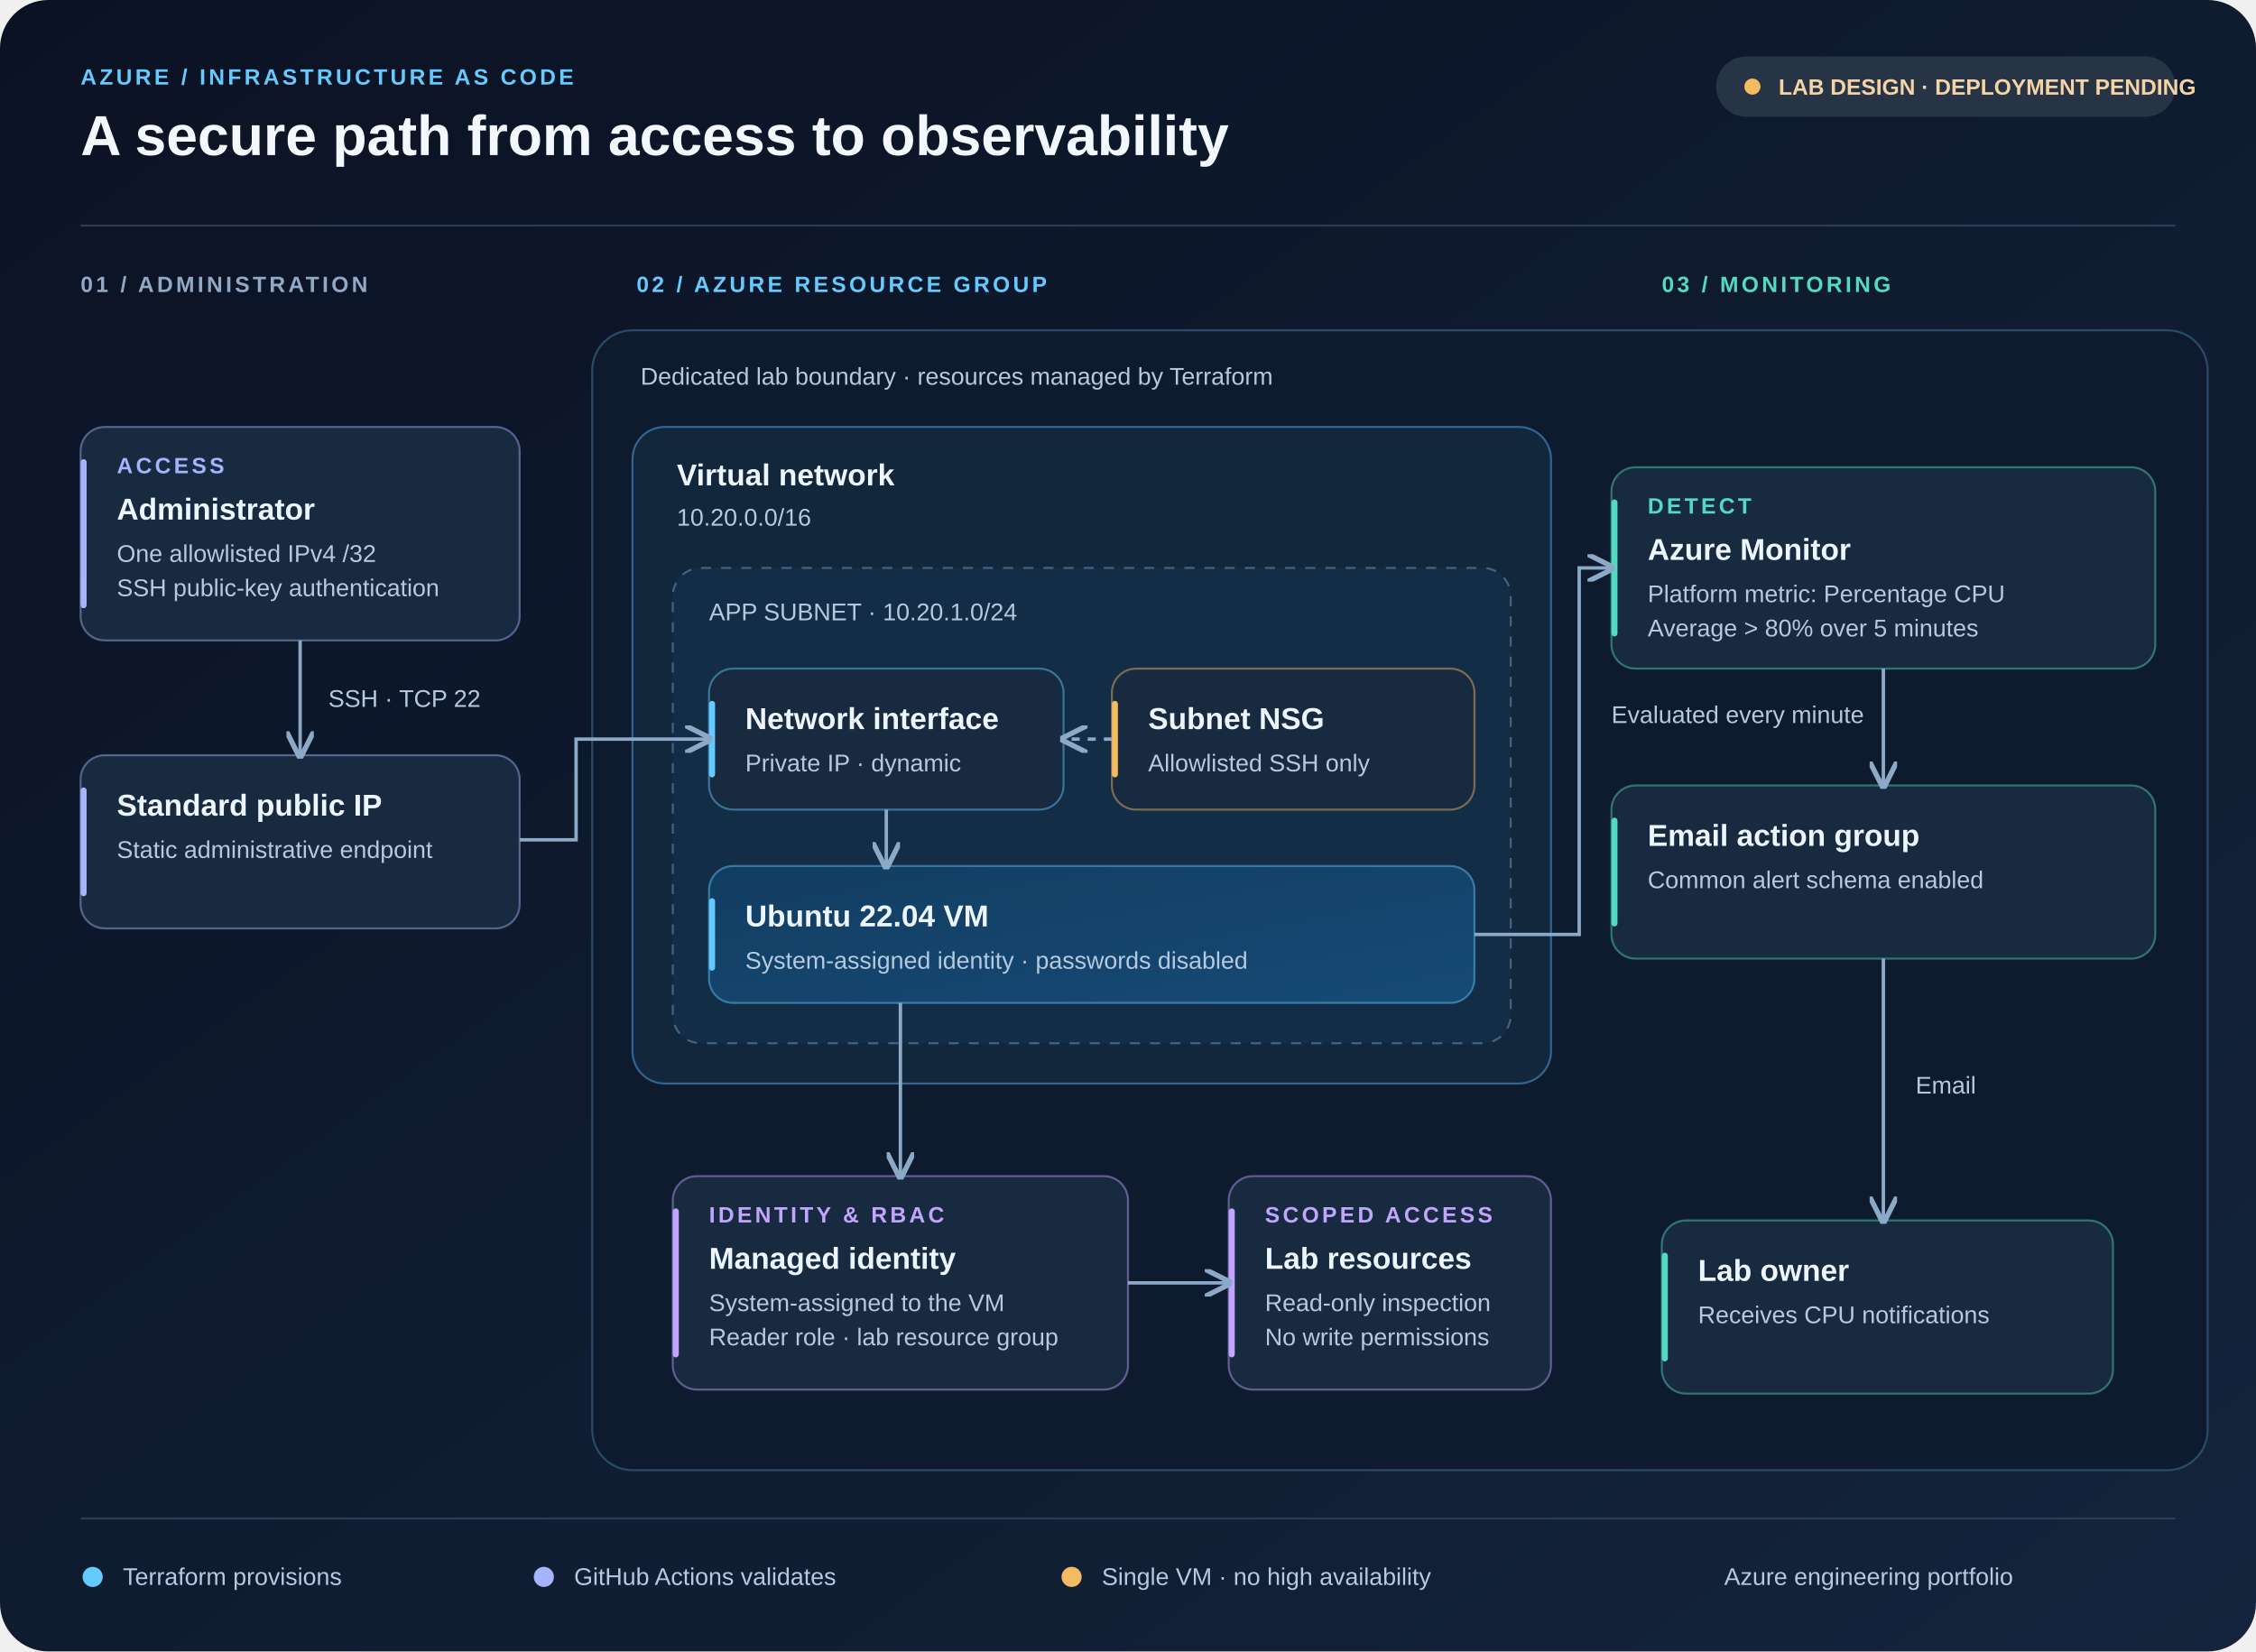
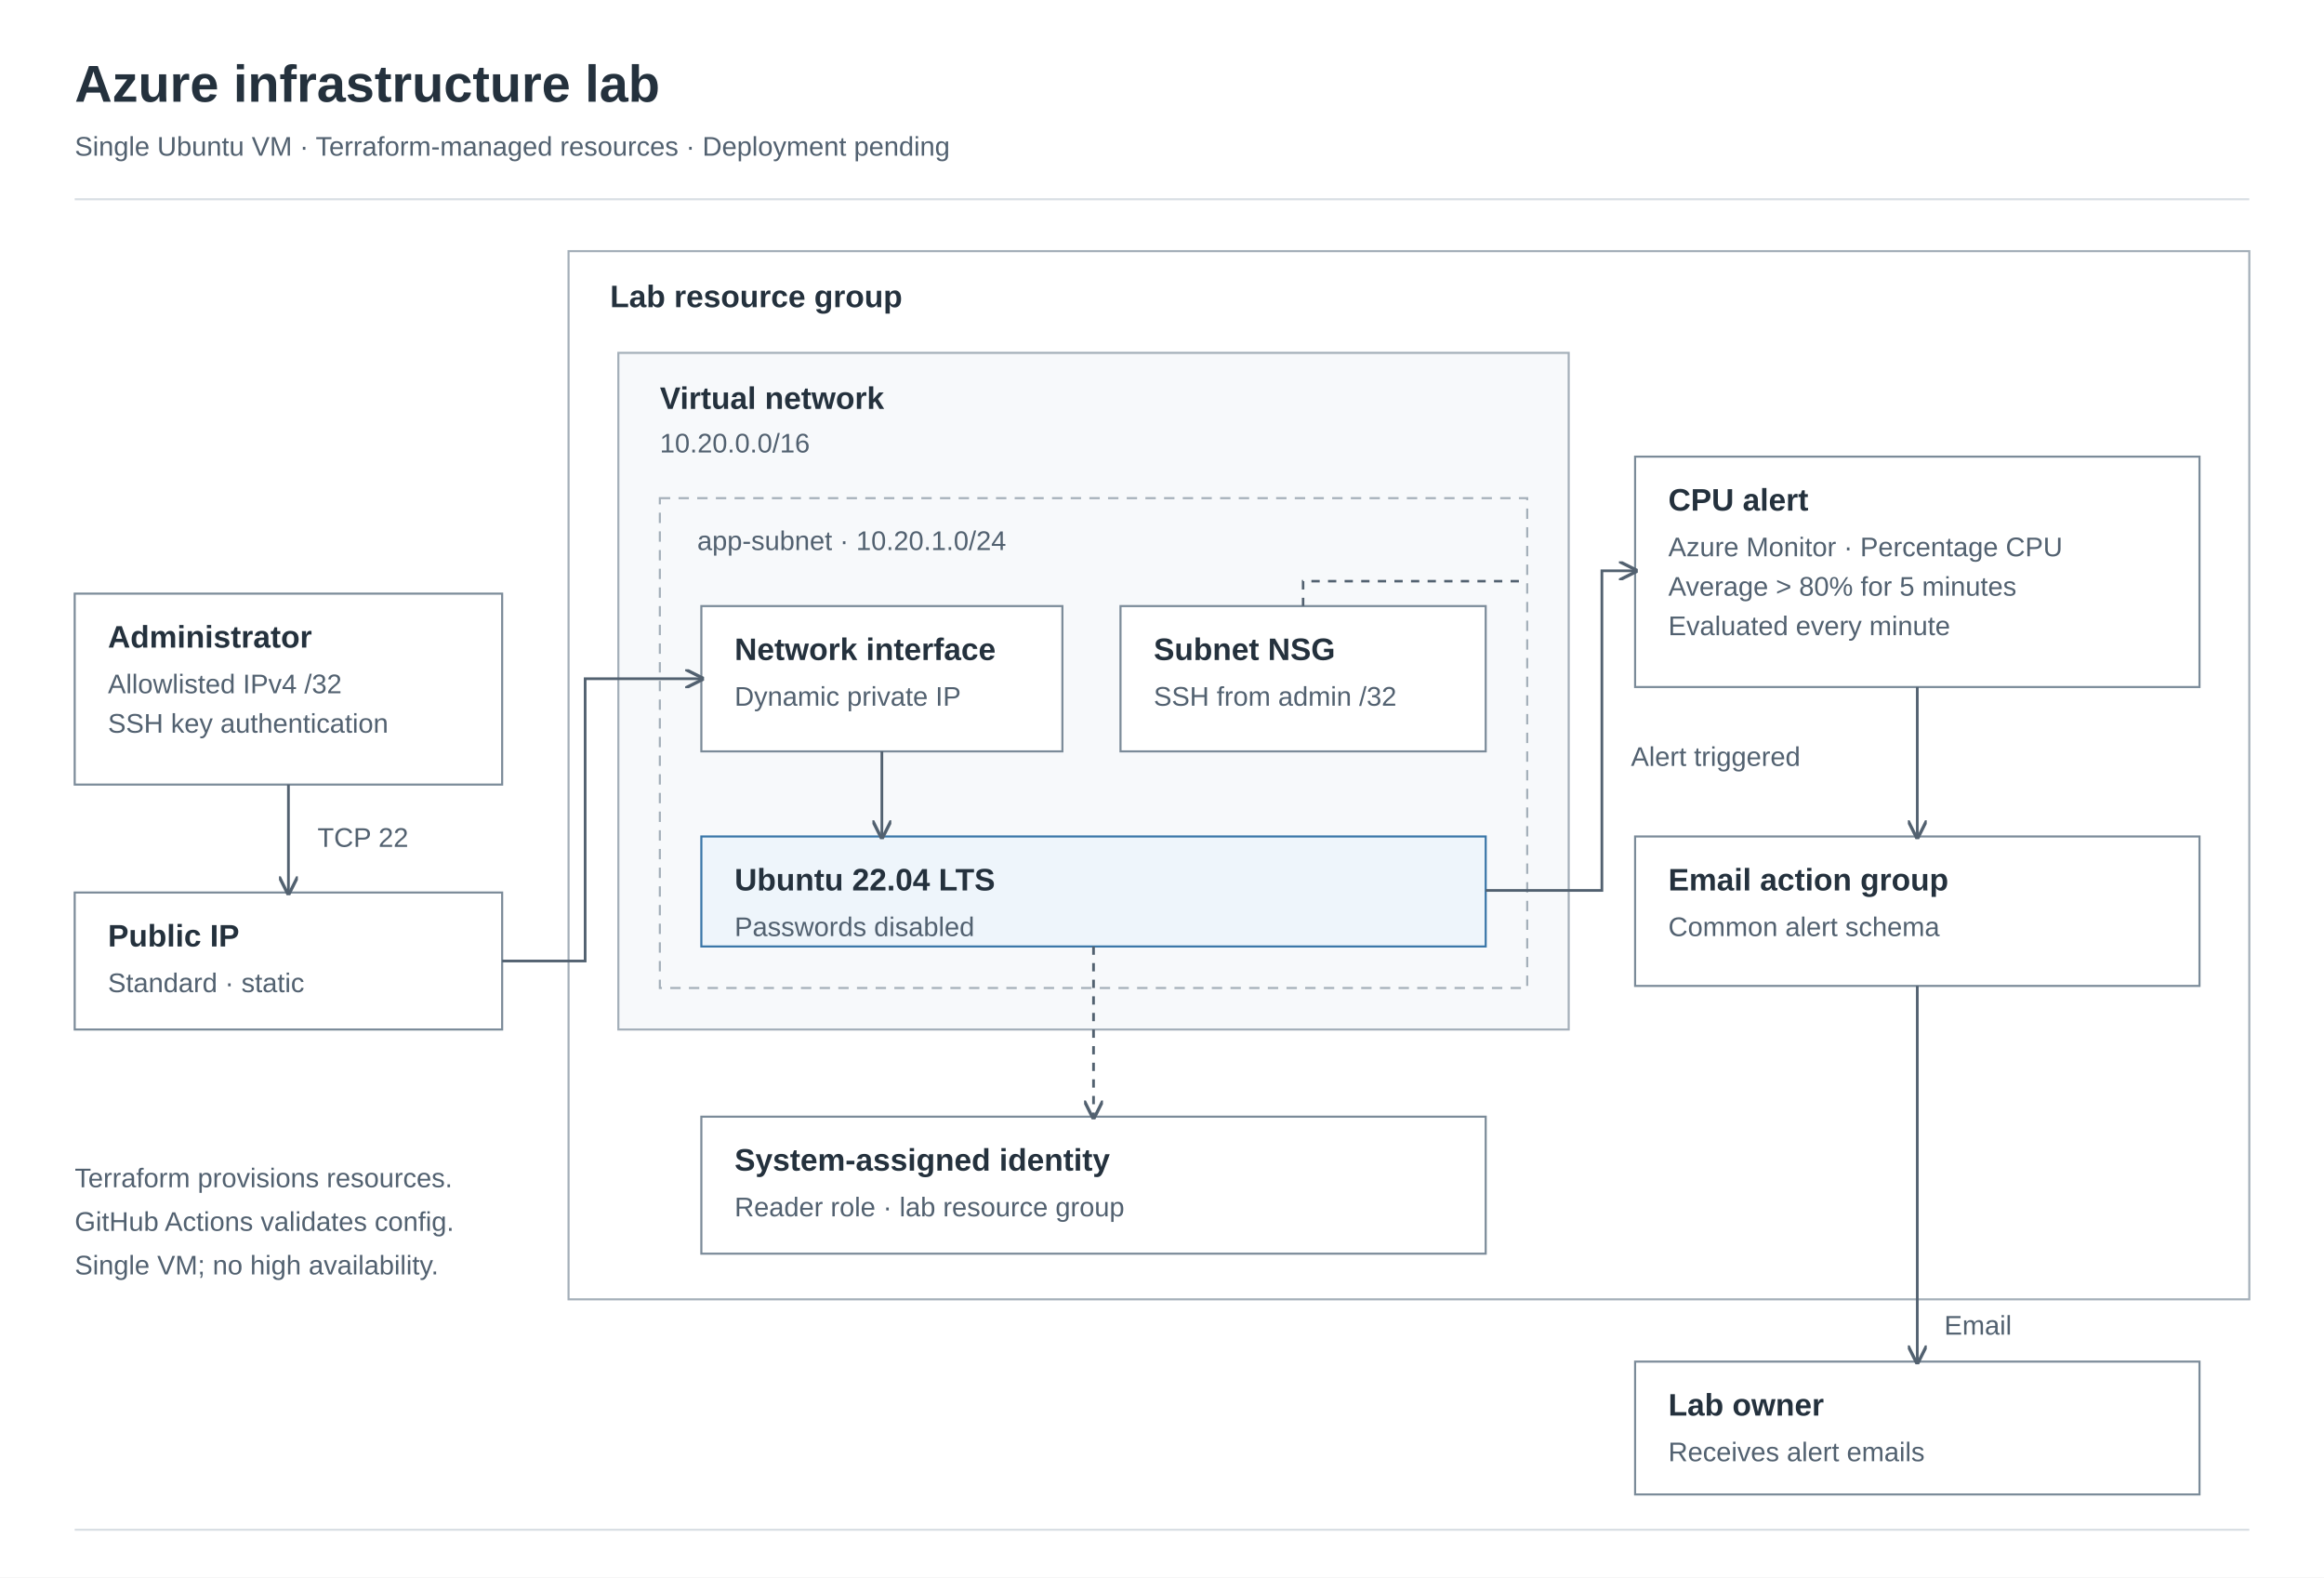
- <svg xmlns="http://www.w3.org/2000/svg" width="1120" height="820" viewBox="0 0 1120 820" role="img" aria-labelledby="title desc">
+ <svg xmlns="http://www.w3.org/2000/svg" width="1120" height="760" viewBox="0 0 1120 760" role="img" aria-labelledby="title desc">
  <defs>
-     <linearGradient id="bg" x2="1" y2="1">
-       <stop stop-color="#0b1223" />
-       <stop offset="1" stop-color="#13243c" />
-     </linearGradient>
-     <linearGradient id="compute" x2="1" y2="1">
-       <stop stop-color="#123d62" />
-       <stop offset="1" stop-color="#164a75" />
-     </linearGradient>
-     <marker id="arrow" markerWidth="8" markerHeight="8" refX="7" refY="4" orient="auto">
-       <path d="M0 0 L8 4 L0 8" fill="none" stroke="#8ca9c8" stroke-width="1.5" />
+     <marker id="arrow" markerWidth="7" markerHeight="7" refX="6" refY="3.5" orient="auto">
+       <path d="M0 0 L7 3.5 L0 7" fill="none" stroke="#526170" stroke-width="1.2" />
    </marker>
    <style>
-     text { font-family: -apple-system, BlinkMacSystemFont, 'Segoe UI', Arial, sans-serif; }
-     .label { font-size: 15px; font-weight: 600; fill: #edf5ff; }
-     .sub { font-size: 12px; fill: #b5c9df; }
-     .over { font-size: 11px; font-weight: 700; letter-spacing: 1.5px; }
-     .line { fill: none; stroke: #8ca9c8; stroke-width: 1.7; marker-end: url(#arrow); }
-   </style>
+       text { font-family: Arial, Helvetica, sans-serif; fill: #24313d; }
+       .title { font-size: 25px; font-weight: 600; }
+       .label { font-size: 15px; font-weight: 600; }
+       .note { font-size: 13px; fill: #526170; }
+       .boundary { fill: none; stroke: #a4afb9; stroke-width: 1; }
+       .node { fill: #fff; stroke: #7b8b99; stroke-width: 1; }
+       .line { fill: none; stroke: #526170; stroke-width: 1.3; marker-end: url(#arrow); }
+     </style>
  </defs>
-   <rect width="1120" height="820" rx="24" fill="url(#bg)" />
-   <path d="M40 112 H1080" stroke="#2a3d55" />
-   <text x="40" y="42" class="over" fill="#65caff">AZURE / INFRASTRUCTURE AS CODE</text>
-   <text x="40" y="77" font-size="28" font-weight="700" fill="#f3f8ff">A secure path from access to observability</text>
-   <rect x="852" y="28" width="228" height="30" rx="15" fill="#263446" />
-   <circle cx="870" cy="43" r="4" fill="#f4bb62" />
-   <text x="883" y="47" font-size="11" font-weight="600" fill="#f4d4a4">LAB DESIGN · DEPLOYMENT PENDING</text>
-   <text x="40" y="145" class="over" fill="#91a9c4">01 / ADMINISTRATION</text>
-   <text x="316" y="145" class="over" fill="#65caff">02 / AZURE RESOURCE GROUP</text>
-   <text x="825" y="145" class="over" fill="#52dbc2">03 / MONITORING</text>
-   <rect x="294" y="164" width="802" height="566" rx="20" fill="#0e1b2e" stroke="#2a4a68" />
-   <text x="318" y="191" class="sub">Dedicated lab boundary · resources managed by Terraform</text>
-   <rect x="314" y="212" width="456" height="326" rx="16" fill="#12263c" stroke="#316491" />
-   <text x="336" y="241" class="label">Virtual network</text>
-   <text x="336" y="261" class="sub">10.20.0.0/16</text>
-   <rect x="334" y="282" width="416" height="236" rx="14" fill="#142d46" stroke="#416383" stroke-dasharray="5 5" />
-   <text x="352" y="308" class="sub">APP SUBNET · 10.20.1.0/24</text>
-   <rect x="40" y="212" width="218" height="106" rx="12" fill="#182a40" stroke="#a5b4fc" stroke-opacity="0.45" />
-   <rect x="40" y="228" width="3" height="74" rx="1.5" fill="#a5b4fc" />
-   <text x="58" y="235" class="over" fill="#a5b4fc">ACCESS</text>
-   <text x="58" y="258" class="label">Administrator</text>
-   <text x="58" y="279" class="sub">One allowlisted IPv4 /32</text>
-   <text x="58" y="296" class="sub">SSH public-key authentication</text>
-   <rect x="40" y="375" width="218" height="86" rx="12" fill="#182a40" stroke="#a5b4fc" stroke-opacity="0.45" />
-   <rect x="40" y="391" width="3" height="54" rx="1.5" fill="#a5b4fc" />
-   <text x="58" y="405" class="label">Standard public IP</text>
-   <text x="58" y="426" class="sub">Static administrative endpoint</text>
-   <rect x="352" y="332" width="176" height="70" rx="12" fill="#182a40" stroke="#65caff" stroke-opacity="0.45" />
-   <rect x="352" y="348" width="3" height="38" rx="1.5" fill="#65caff" />
-   <text x="370" y="362" class="label">Network interface</text>
-   <text x="370" y="383" class="sub">Private IP · dynamic</text>
-   <rect x="552" y="332" width="180" height="70" rx="12" fill="#182a40" stroke="#f4bb62" stroke-opacity="0.45" />
-   <rect x="552" y="348" width="3" height="38" rx="1.5" fill="#f4bb62" />
-   <text x="570" y="362" class="label">Subnet NSG</text>
-   <text x="570" y="383" class="sub">Allowlisted SSH only</text>
-   <rect x="352" y="430" width="380" height="68" rx="12" fill="url(#compute)" stroke="#65caff" stroke-opacity="0.45" />
-   <rect x="352" y="446" width="3" height="36" rx="1.5" fill="#65caff" />
-   <text x="370" y="460" class="label">Ubuntu 22.04 VM</text>
-   <text x="370" y="481" class="sub">System-assigned identity · passwords disabled</text>
-   <rect x="800" y="232" width="270" height="100" rx="12" fill="#182a40" stroke="#52dbc2" stroke-opacity="0.45" />
-   <rect x="800" y="248" width="3" height="68" rx="1.5" fill="#52dbc2" />
-   <text x="818" y="255" class="over" fill="#52dbc2">DETECT</text>
-   <text x="818" y="278" class="label">Azure Monitor</text>
-   <text x="818" y="299" class="sub">Platform metric: Percentage CPU</text>
-   <text x="818" y="316" class="sub">Average &gt; 80% over 5 minutes</text>
-   <rect x="800" y="390" width="270" height="86" rx="12" fill="#182a40" stroke="#52dbc2" stroke-opacity="0.45" />
-   <rect x="800" y="406" width="3" height="54" rx="1.5" fill="#52dbc2" />
-   <text x="818" y="420" class="label">Email action group</text>
-   <text x="818" y="441" class="sub">Common alert schema enabled</text>
-   <rect x="825" y="606" width="224" height="86" rx="12" fill="#182a40" stroke="#52dbc2" stroke-opacity="0.45" />
-   <rect x="825" y="622" width="3" height="54" rx="1.5" fill="#52dbc2" />
-   <text x="843" y="636" class="label">Lab owner</text>
-   <text x="843" y="657" class="sub">Receives CPU notifications</text>
-   <rect x="334" y="584" width="226" height="106" rx="12" fill="#182a40" stroke="#c2a5ff" stroke-opacity="0.45" />
-   <rect x="334" y="600" width="3" height="74" rx="1.5" fill="#c2a5ff" />
-   <text x="352" y="607" class="over" fill="#c2a5ff">IDENTITY &amp; RBAC</text>
-   <text x="352" y="630" class="label">Managed identity</text>
-   <text x="352" y="651" class="sub">System-assigned to the VM</text>
-   <text x="352" y="668" class="sub">Reader role · lab resource group</text>
-   <rect x="610" y="584" width="160" height="106" rx="12" fill="#182a40" stroke="#c2a5ff" stroke-opacity="0.45" />
-   <rect x="610" y="600" width="3" height="74" rx="1.5" fill="#c2a5ff" />
-   <text x="628" y="607" class="over" fill="#c2a5ff">SCOPED ACCESS</text>
-   <text x="628" y="630" class="label">Lab resources</text>
-   <text x="628" y="651" class="sub">Read-only inspection</text>
-   <text x="628" y="668" class="sub">No write permissions</text>
-   <path class="line" d="M149 318 V375" />
-   <text x="163" y="351" class="sub">SSH · TCP 22</text>
-   <path class="line" d="M258 417 H286 V367 H352" />
-   <path class="line" d="M440 402 V430" />
-   <path class="line" d="M552 367 H528" stroke-dasharray="4 4" />
-   <path class="line" d="M732 464 H784 V282 H800" />
-   <text x="800" y="359" class="sub">Evaluated every minute</text>
-   <path class="line" d="M935 332 V390" />
-   <path class="line" d="M935 476 V606" />
-   <text x="951" y="543" class="sub">Email</text>
-   <path class="line" d="M447 498 V584" />
-   <path class="line" d="M560 637 H610" />
-   <path d="M40 754 H1080" stroke="#2a3d55" />
-   <circle cx="46" cy="783" r="5" fill="#65caff" />
-   <text x="61" y="787" class="sub">Terraform provisions</text>
-   <circle cx="270" cy="783" r="5" fill="#a5b4fc" />
-   <text x="285" y="787" class="sub">GitHub Actions validates</text>
-   <circle cx="532" cy="783" r="5" fill="#f4bb62" />
-   <text x="547" y="787" class="sub">Single VM · no high availability</text>
-   <text x="856" y="787" class="sub">Azure engineering portfolio</text>
+   <rect width="1120" height="760" fill="#fff" />
+   <text x="36" y="49" class="title">Azure infrastructure lab</text>
+   <text x="36" y="75" class="note">Single Ubuntu VM · Terraform-managed resources · Deployment pending</text>
+   <path d="M36 96 H1084" stroke="#d9dfe4" />
+   <rect x="274" y="121" width="810" height="505" class="boundary" />
+   <text x="294" y="148" class="label">Lab resource group</text>
+   <rect x="298" y="170" width="458" height="326" fill="#f7f9fb" stroke="#a4afb9" />
+   <text x="318" y="197" class="label">Virtual network</text>
+   <text x="318" y="218" class="note">10.20.0.0/16</text>
+   <rect x="318" y="240" width="418" height="236" class="boundary" stroke-dasharray="5 4" />
+   <text x="336" y="265" class="note">app-subnet · 10.20.1.0/24</text>
+   <rect x="36" y="286" width="206" height="92" class="node" />
+   <text x="52" y="312" class="label">Administrator</text>
+   <text x="52" y="334" class="note">Allowlisted IPv4 /32</text>
+   <text x="52" y="353" class="note">SSH key authentication</text>
+   <rect x="36" y="430" width="206" height="66" class="node" />
+   <text x="52" y="456" class="label">Public IP</text>
+   <text x="52" y="478" class="note">Standard · static</text>
+   <rect x="338" y="292" width="174" height="70" class="node" />
+   <text x="354" y="318" class="label">Network interface</text>
+   <text x="354" y="340" class="note">Dynamic private IP</text>
+   <rect x="540" y="292" width="176" height="70" class="node" />
+   <text x="556" y="318" class="label">Subnet NSG</text>
+   <text x="556" y="340" class="note">SSH from admin /32</text>
+   <rect x="338" y="403" width="378" height="53" class="node" style="fill: #eef5fb; stroke: #3976a8;" />
+   <text x="354" y="429" class="label">Ubuntu 22.04 LTS</text>
+   <text x="354" y="451" class="note">Passwords disabled</text>
+   <rect x="788" y="220" width="272" height="111" class="node" />
+   <text x="804" y="246" class="label">CPU alert</text>
+   <text x="804" y="268" class="note">Azure Monitor · Percentage CPU</text>
+   <text x="804" y="287" class="note">Average &gt; 80% for 5 minutes</text>
+   <text x="804" y="306" class="note">Evaluated every minute</text>
+   <rect x="788" y="403" width="272" height="72" class="node" />
+   <text x="804" y="429" class="label">Email action group</text>
+   <text x="804" y="451" class="note">Common alert schema</text>
+   <rect x="338" y="538" width="378" height="66" class="node" />
+   <text x="354" y="564" class="label">System-assigned identity</text>
+   <text x="354" y="586" class="note">Reader role · lab resource group</text>
+   <rect x="788" y="656" width="272" height="64" class="node" />
+   <text x="804" y="682" class="label">Lab owner</text>
+   <text x="804" y="704" class="note">Receives alert emails</text>
+   <path d="M139 378 V430" class="line" />
+   <text x="153" y="408" class="note">TCP 22</text>
+   <path d="M242 463 H282 V327 H338" class="line" />
+   <path d="M425 362 V403" class="line" />
+   <path d="M628 292 V280 H736" fill="none" stroke="#526170" stroke-width="1.2" stroke-dasharray="4 4" />
+   <path d="M716 429 H772 V275 H788" class="line" />
+   <text x="786" y="369" class="note">Alert triggered</text>
+   <path d="M924 331 V403" class="line" />
+   <path d="M924 475 V656" class="line" />
+   <text x="937" y="643" class="note">Email</text>
+   <path d="M527 456 V538" class="line" stroke-dasharray="4 4" />
+   <path d="M36 737 H1084" stroke="#d9dfe4" />
+   <text x="36" y="572" class="note">Terraform provisions resources.</text>
+   <text x="36" y="593" class="note">GitHub Actions validates config.</text>
+   <text x="36" y="614" class="note">Single VM; no high availability.</text>
</svg>
